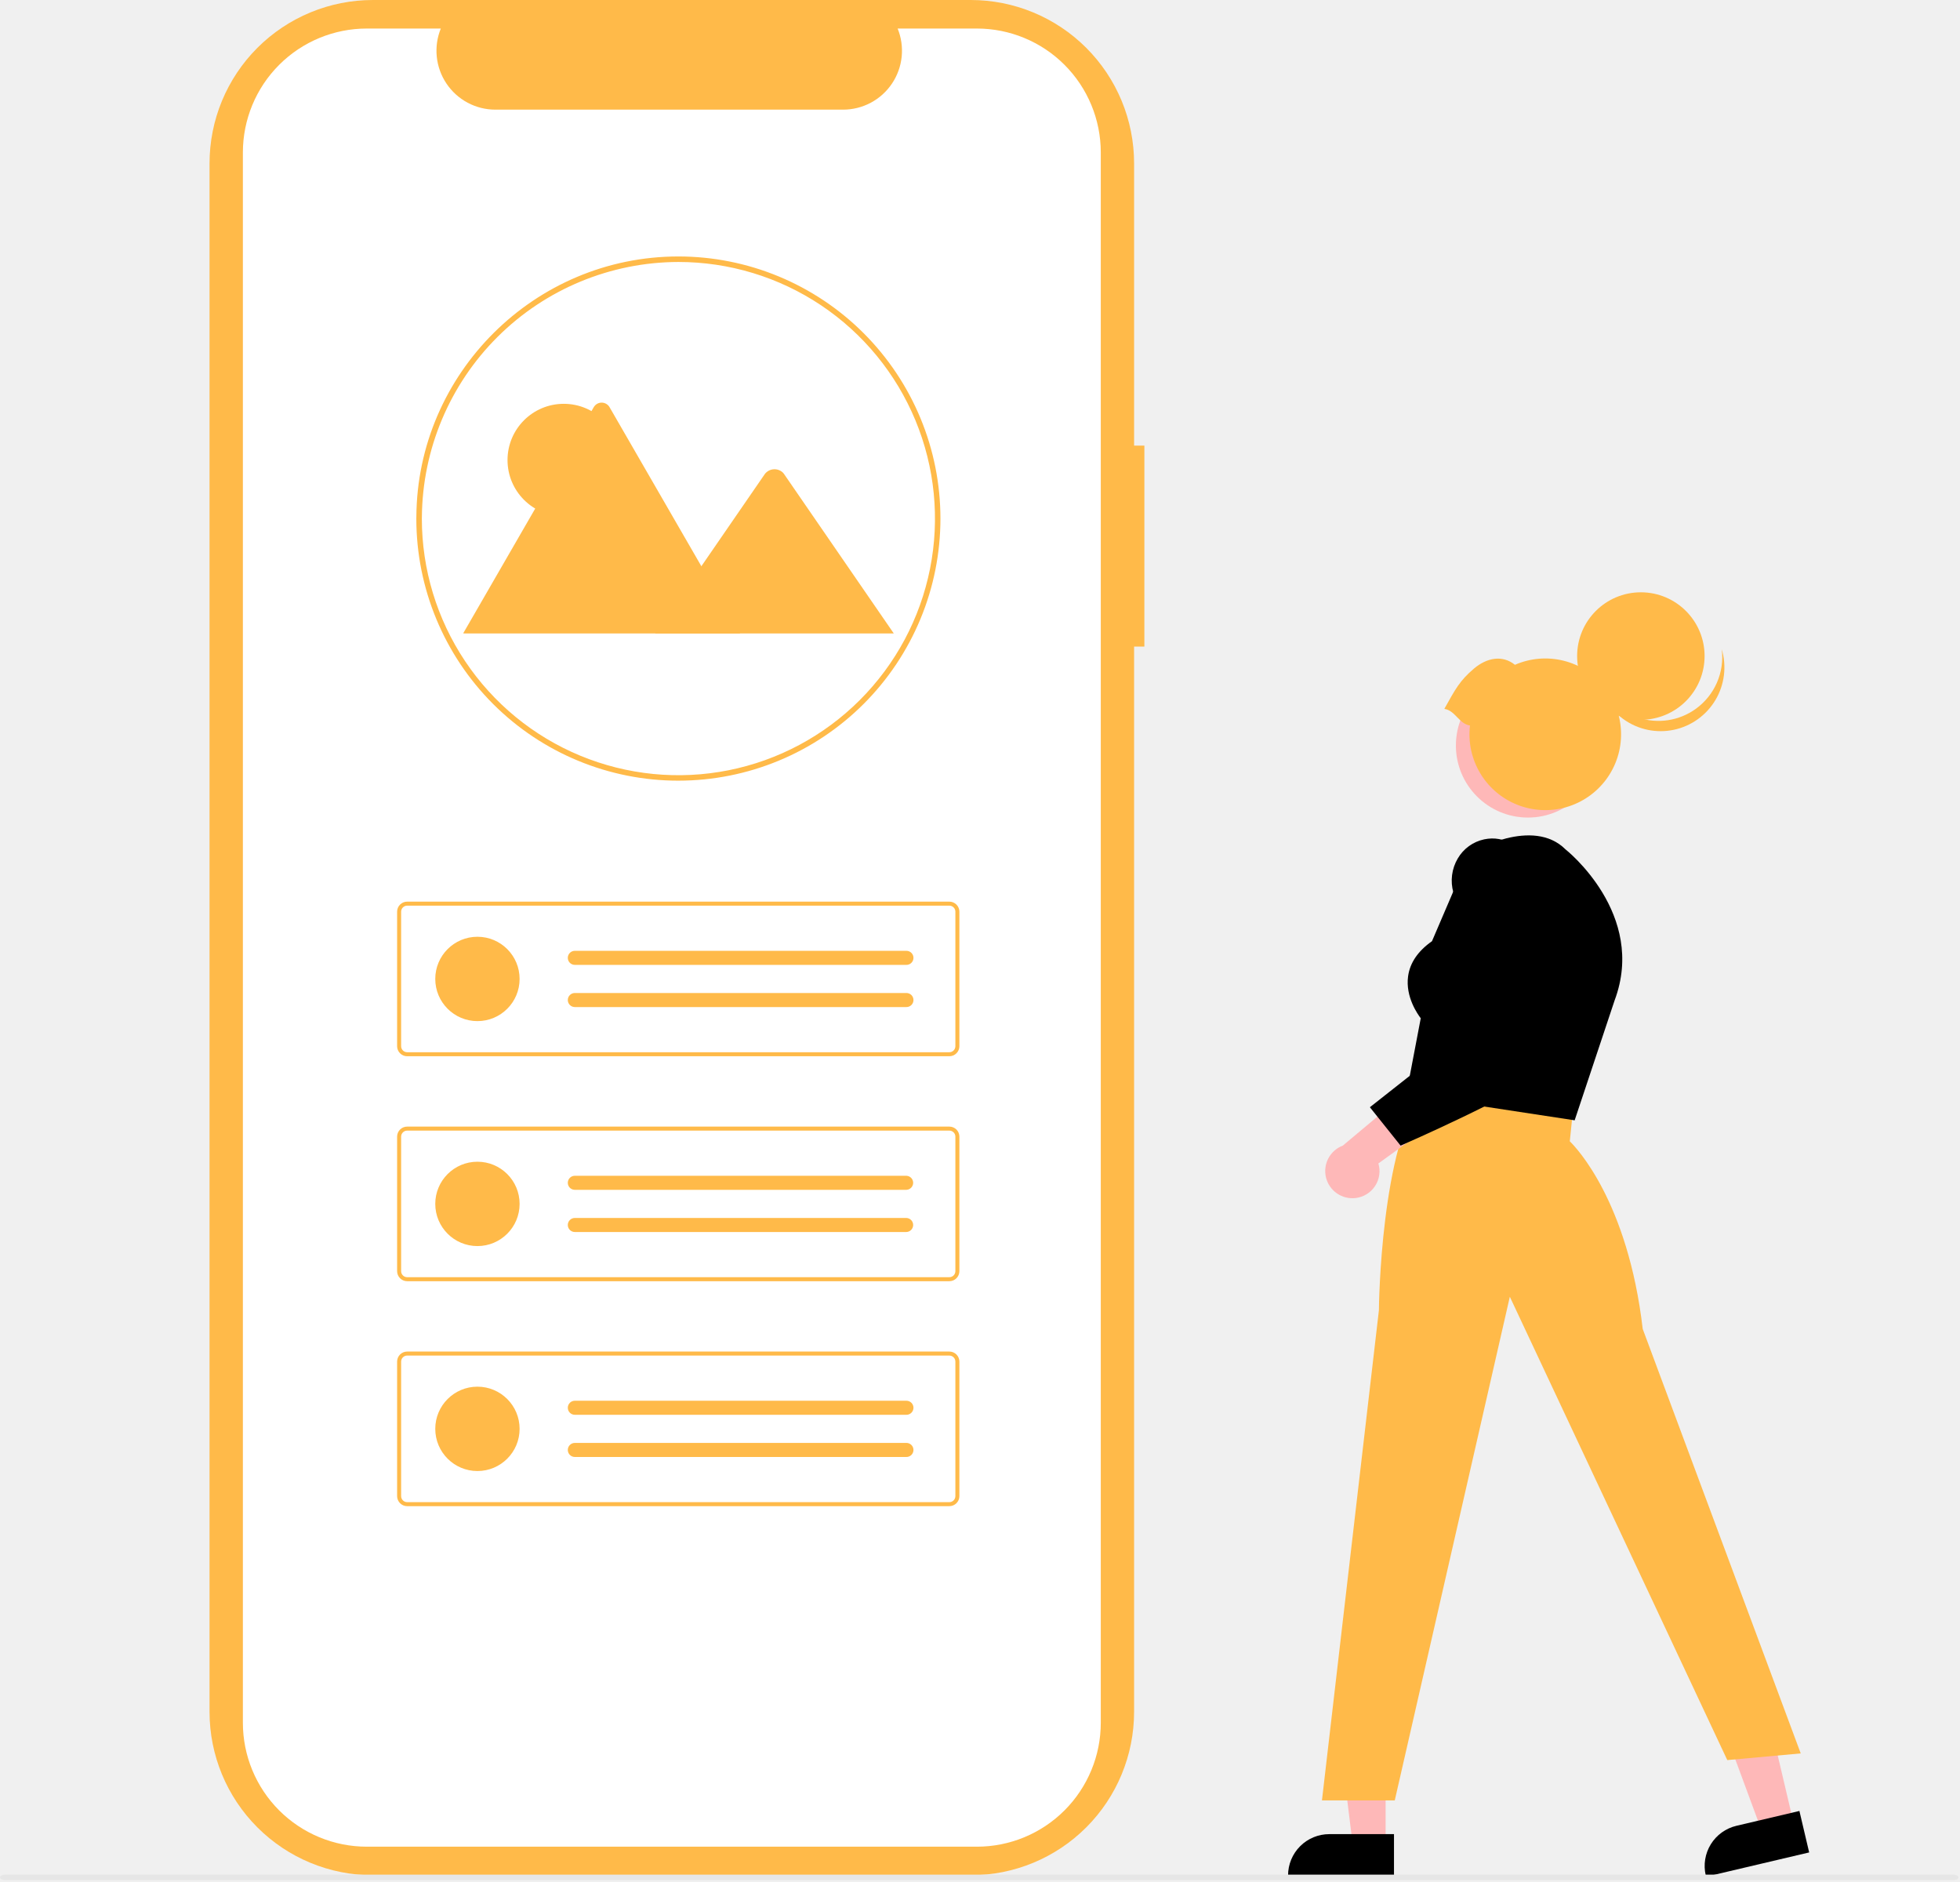
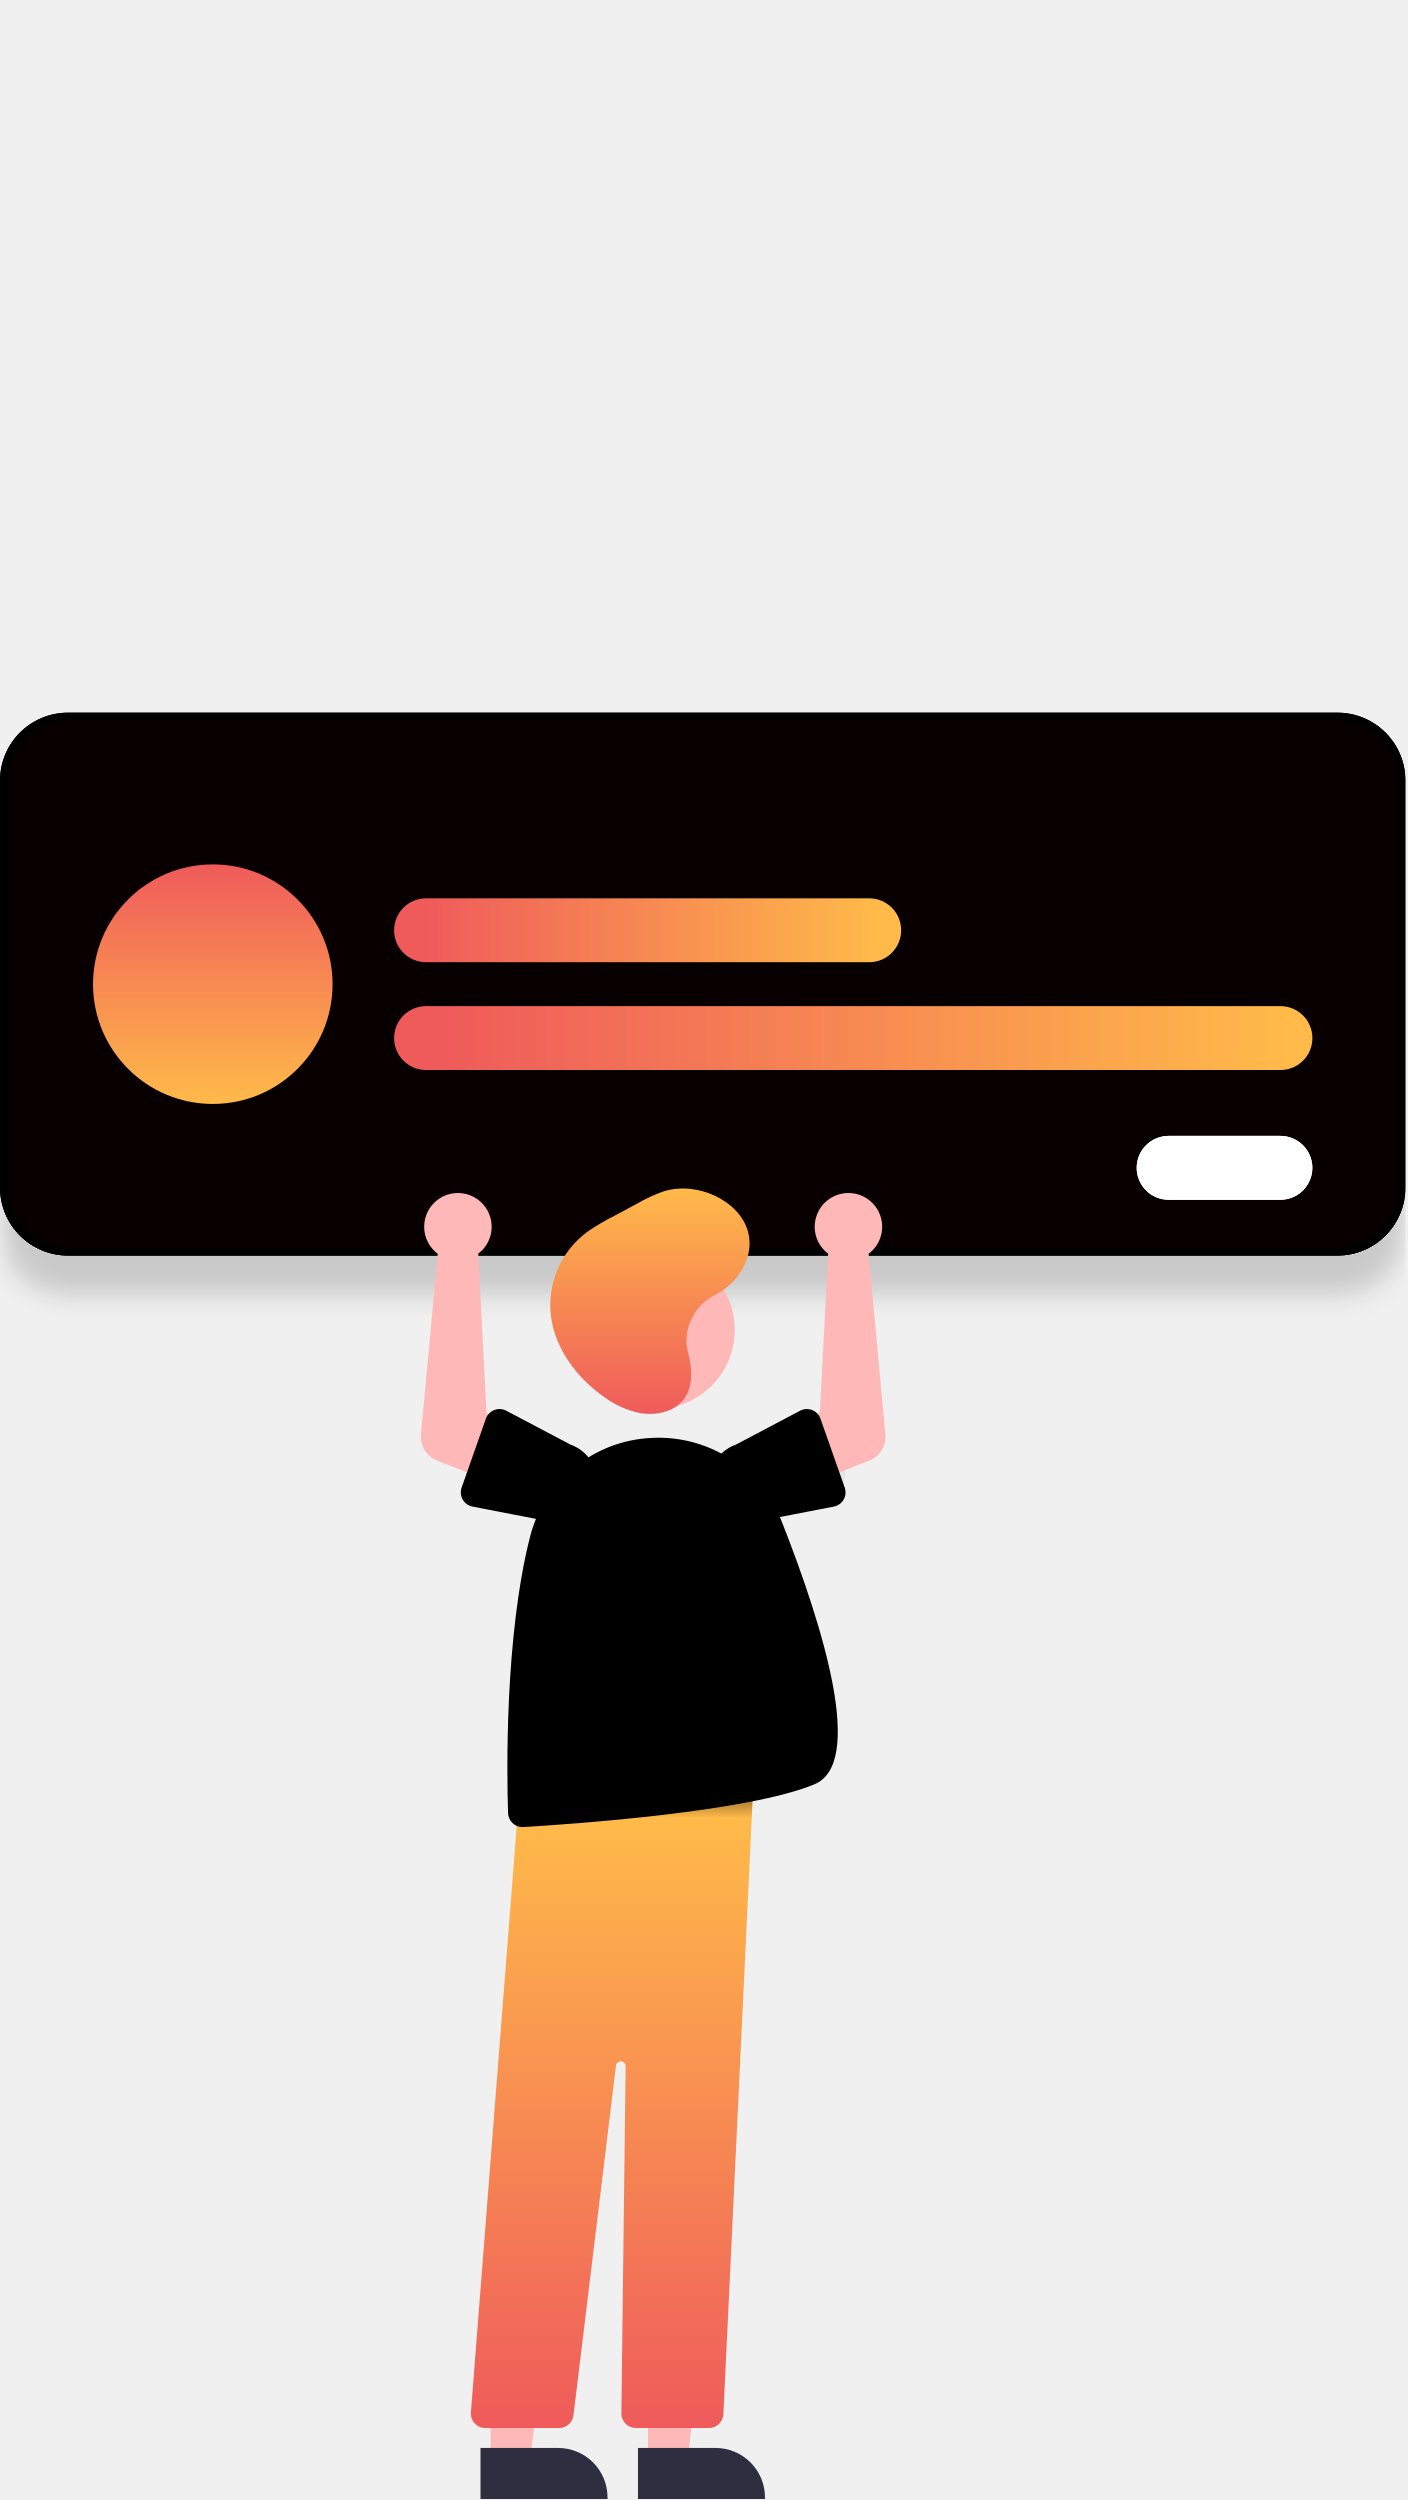
- <svg xmlns="http://www.w3.org/2000/svg" width="743" height="713" viewBox="0 0 743 713" fill="none">
-   <g clip-path="url(#clip0_8_38)">
-     <path d="M433.814 168.893H429.914V61.916C429.914 53.785 428.312 45.733 425.201 38.221C422.089 30.709 417.528 23.884 411.778 18.134C406.029 12.385 399.203 7.824 391.691 4.713C384.179 1.602 376.127 0.001 367.996 0.001H141.349C133.218 0.001 125.167 1.602 117.655 4.714C110.143 7.825 103.317 12.386 97.567 18.136C91.818 23.885 87.257 30.71 84.146 38.223C81.034 45.735 79.433 53.786 79.433 61.917V648.799C79.433 665.22 85.956 680.968 97.567 692.579C109.179 704.191 124.927 710.714 141.348 710.714H367.996C384.417 710.714 400.165 704.191 411.776 692.579C423.388 680.968 429.911 665.22 429.911 648.799V245.041H433.811L433.814 168.893Z" fill="#FFBA49" />
-     <path d="M417.287 57.768V652.943C417.285 665.393 412.339 677.333 403.537 686.138C394.734 694.942 382.795 699.891 370.345 699.895H139.045C126.59 699.897 114.644 694.951 105.835 686.146C97.026 677.341 92.076 665.398 92.072 652.943V57.768C92.076 45.313 97.026 33.37 105.835 24.566C114.643 15.761 126.589 10.815 139.043 10.817H167.101C165.723 14.205 165.199 17.88 165.574 21.518C165.949 25.156 167.212 28.646 169.252 31.682C171.292 34.717 174.046 37.206 177.273 38.928C180.499 40.649 184.1 41.552 187.757 41.557H319.625C323.282 41.552 326.883 40.649 330.109 38.928C333.336 37.206 336.09 34.717 338.13 31.682C340.17 28.646 341.433 25.156 341.808 21.518C342.183 17.88 341.659 14.205 340.281 10.817H370.336C382.786 10.819 394.726 15.765 403.53 24.568C412.334 33.37 417.283 45.309 417.287 57.759V57.768Z" fill="white" />
-     <path d="M257.16 295.875C230.826 295.885 205.566 285.434 186.937 266.82C168.308 248.207 157.835 222.955 157.823 196.621V196.533C157.823 196.325 157.823 196.106 157.835 195.898C158.135 141.498 202.698 97.198 257.16 97.198C270.205 97.197 283.123 99.766 295.175 104.757C307.227 109.749 318.179 117.065 327.403 126.289C336.628 135.513 343.946 146.463 348.939 158.515C353.932 170.567 356.502 183.484 356.503 196.53C356.503 209.575 353.935 222.492 348.943 234.545C343.952 246.597 336.635 257.548 327.411 266.773C318.188 275.998 307.237 283.316 295.185 288.308C283.133 293.301 270.216 295.871 257.171 295.872H257.16V295.875ZM257.16 99.288C231.486 99.345 206.872 109.532 188.665 127.634C170.459 145.736 160.132 170.292 159.927 195.965C159.916 196.187 159.916 196.365 159.916 196.534C159.914 215.77 165.616 234.575 176.301 250.571C186.986 266.566 202.175 279.034 219.946 286.397C237.718 293.76 257.273 295.688 276.14 291.937C295.007 288.185 312.338 278.924 325.941 265.322C339.544 251.721 348.808 234.392 352.562 215.525C356.316 196.659 354.391 177.103 347.03 159.33C339.669 141.558 327.204 126.368 311.21 115.68C295.215 104.993 276.411 99.288 257.175 99.288H257.16Z" fill="#FFBA49" />
-     <path d="M213.715 195.689C225.491 195.689 235.037 186.143 235.037 174.367C235.037 162.591 225.491 153.045 213.715 153.045C201.939 153.045 192.393 162.591 192.393 174.367C192.393 186.143 201.939 195.689 213.715 195.689Z" fill="#FFBA49" />
-     <path d="M280.577 240.07H175.977C175.846 240.072 175.715 240.061 175.586 240.039L225.058 154.353C225.36 153.819 225.798 153.375 226.328 153.066C226.857 152.757 227.459 152.594 228.073 152.594C228.686 152.594 229.288 152.757 229.818 153.066C230.347 153.375 230.785 153.819 231.087 154.353L264.287 211.853L265.877 214.604L280.577 240.07Z" fill="#FFBA49" />
-     <path d="M338.813 240.071H248.345L265.875 214.607L267.136 212.772L289.98 179.588C290.384 179.08 290.89 178.663 291.466 178.364C292.042 178.065 292.674 177.89 293.322 177.852C293.969 177.813 294.618 177.911 295.225 178.14C295.832 178.368 296.385 178.722 296.846 179.178C296.964 179.308 297.074 179.445 297.175 179.588L338.813 240.071Z" fill="#FFBA49" />
-     <path d="M359.881 400.317H154.344C153.335 400.316 152.367 399.915 151.654 399.201C150.94 398.488 150.539 397.52 150.538 396.511V345.527C150.539 344.518 150.941 343.551 151.654 342.837C152.368 342.124 153.335 341.722 154.344 341.721H359.881C360.89 341.722 361.857 342.124 362.571 342.837C363.284 343.551 363.686 344.518 363.687 345.527V396.512C363.686 397.521 363.284 398.488 362.571 399.202C361.857 399.915 360.89 400.317 359.881 400.318V400.317ZM154.344 343.243C153.738 343.244 153.158 343.484 152.729 343.913C152.301 344.341 152.06 344.921 152.06 345.527V396.512C152.06 397.118 152.301 397.698 152.729 398.126C153.158 398.555 153.738 398.795 154.344 398.796H359.881C360.487 398.795 361.067 398.555 361.495 398.126C361.924 397.698 362.164 397.118 362.165 396.512V345.527C362.164 344.921 361.924 344.341 361.495 343.913C361.067 343.484 360.487 343.244 359.881 343.243H154.344Z" fill="#FFBA49" />
-     <path d="M180.987 387.005C189.816 387.005 196.973 379.848 196.973 371.019C196.973 362.19 189.816 355.033 180.987 355.033C172.158 355.033 165.001 362.19 165.001 371.019C165.001 379.848 172.158 387.005 180.987 387.005Z" fill="#FFBA49" />
-     <path d="M217.908 360.361C217.201 360.361 216.523 360.642 216.024 361.141C215.524 361.641 215.243 362.319 215.243 363.025C215.243 363.732 215.524 364.41 216.024 364.91C216.523 365.409 217.201 365.69 217.908 365.69H343.513C343.868 365.704 344.221 365.646 344.554 365.521C344.886 365.396 345.19 365.206 345.447 364.962C345.705 364.718 345.911 364.425 346.054 364.1C346.197 363.775 346.274 363.425 346.28 363.07C346.285 362.716 346.22 362.363 346.088 362.034C345.956 361.704 345.759 361.405 345.509 361.153C345.26 360.9 344.962 360.7 344.634 360.565C344.307 360.429 343.955 360.36 343.6 360.362H217.908V360.361Z" fill="#FFBA49" />
-     <path d="M217.908 376.347C217.201 376.347 216.523 376.628 216.024 377.127C215.524 377.627 215.243 378.305 215.243 379.011C215.243 379.718 215.524 380.396 216.024 380.896C216.523 381.395 217.201 381.676 217.908 381.676H343.513C343.868 381.69 344.221 381.632 344.554 381.507C344.886 381.382 345.19 381.192 345.447 380.948C345.705 380.704 345.911 380.411 346.054 380.086C346.197 379.761 346.274 379.411 346.28 379.056C346.285 378.702 346.22 378.349 346.088 378.02C345.956 377.69 345.759 377.391 345.509 377.139C345.26 376.886 344.962 376.686 344.634 376.551C344.307 376.415 343.955 376.346 343.6 376.348H217.908V376.347Z" fill="#FFBA49" />
-     <path d="M359.881 485.577H154.344C153.335 485.576 152.367 485.175 151.654 484.461C150.94 483.748 150.539 482.78 150.538 481.771V430.787C150.539 429.778 150.941 428.811 151.654 428.097C152.368 427.384 153.335 426.982 154.344 426.981H359.881C360.89 426.982 361.857 427.384 362.571 428.097C363.284 428.811 363.686 429.778 363.687 430.787V481.772C363.685 482.781 363.284 483.748 362.57 484.461C361.857 485.174 360.89 485.576 359.881 485.577ZM154.344 428.503C153.738 428.504 153.158 428.744 152.729 429.173C152.301 429.601 152.06 430.181 152.06 430.787V481.772C152.06 482.378 152.301 482.958 152.729 483.386C153.158 483.815 153.738 484.055 154.344 484.056H359.881C360.487 484.055 361.067 483.815 361.495 483.386C361.924 482.958 362.164 482.378 362.165 481.772V430.787C362.164 430.181 361.924 429.601 361.495 429.173C361.067 428.744 360.487 428.504 359.881 428.503H154.344Z" fill="#FFBA49" />
-     <path d="M180.987 472.264C189.816 472.264 196.973 465.107 196.973 456.278C196.973 447.449 189.816 440.292 180.987 440.292C172.158 440.292 165.001 447.449 165.001 456.278C165.001 465.107 172.158 472.264 180.987 472.264Z" fill="#FFBA49" />
-     <path d="M217.908 445.618C217.201 445.618 216.523 445.899 216.024 446.398C215.524 446.898 215.243 447.576 215.243 448.282C215.243 448.989 215.524 449.667 216.024 450.167C216.523 450.666 217.201 450.947 217.908 450.947H343.513C344.21 450.943 344.877 450.666 345.372 450.176C345.867 449.686 346.151 449.022 346.162 448.326C346.174 447.629 345.912 446.956 345.433 446.45C344.954 445.944 344.296 445.646 343.6 445.619H217.908V445.618Z" fill="#FFBA49" />
-     <path d="M217.908 461.607C217.201 461.607 216.523 461.888 216.024 462.387C215.524 462.887 215.243 463.565 215.243 464.272C215.243 464.978 215.524 465.656 216.024 466.156C216.523 466.655 217.201 466.936 217.908 466.936H343.513C344.21 466.932 344.877 466.656 345.372 466.166C345.867 465.676 346.151 465.011 346.162 464.315C346.174 463.618 345.912 462.945 345.433 462.439C344.954 461.933 344.296 461.635 343.6 461.608H217.908V461.607Z" fill="#FFBA49" />
-     <path d="M359.881 570.836H154.344C153.335 570.835 152.367 570.434 151.654 569.72C150.94 569.007 150.539 568.039 150.538 567.03V516.046C150.539 515.037 150.941 514.07 151.654 513.356C152.368 512.643 153.335 512.241 154.344 512.24H359.881C360.89 512.241 361.857 512.643 362.571 513.356C363.284 514.07 363.686 515.037 363.687 516.046V567.031C363.686 568.04 363.284 569.007 362.571 569.721C361.857 570.434 360.89 570.836 359.881 570.837V570.836ZM154.344 513.762C153.738 513.763 153.158 514.003 152.729 514.432C152.301 514.86 152.06 515.44 152.06 516.046V567.031C152.06 567.637 152.301 568.217 152.729 568.645C153.158 569.074 153.738 569.314 154.344 569.315H359.881C360.487 569.314 361.067 569.074 361.495 568.645C361.924 568.217 362.164 567.637 362.165 567.031V516.046C362.164 515.44 361.924 514.86 361.495 514.432C361.067 514.003 360.487 513.763 359.881 513.762H154.344Z" fill="#FFBA49" />
-     <path d="M180.987 557.524C189.816 557.524 196.973 550.367 196.973 541.538C196.973 532.709 189.816 525.552 180.987 525.552C172.158 525.552 165.001 532.709 165.001 541.538C165.001 550.367 172.158 557.524 180.987 557.524Z" fill="#FFBA49" />
-     <path d="M217.908 530.88C217.201 530.88 216.523 531.161 216.024 531.66C215.524 532.16 215.243 532.838 215.243 533.544C215.243 534.251 215.524 534.929 216.024 535.429C216.523 535.928 217.201 536.209 217.908 536.209H343.513C343.868 536.223 344.221 536.165 344.554 536.04C344.886 535.915 345.19 535.725 345.447 535.481C345.705 535.237 345.911 534.944 346.054 534.619C346.197 534.294 346.274 533.944 346.28 533.589C346.285 533.235 346.22 532.882 346.088 532.553C345.956 532.224 345.759 531.924 345.509 531.672C345.26 531.419 344.962 531.219 344.634 531.084C344.307 530.948 343.955 530.879 343.6 530.881H217.908V530.88Z" fill="#FFBA49" />
-     <path d="M217.908 546.866C217.201 546.866 216.523 547.147 216.024 547.646C215.524 548.146 215.243 548.824 215.243 549.531C215.243 550.237 215.524 550.915 216.024 551.415C216.523 551.914 217.201 552.195 217.908 552.195H343.513C343.868 552.209 344.221 552.151 344.554 552.026C344.886 551.901 345.19 551.711 345.447 551.467C345.705 551.223 345.911 550.93 346.054 550.605C346.197 550.28 346.274 549.93 346.28 549.575C346.285 549.221 346.22 548.868 346.088 548.539C345.956 548.209 345.759 547.91 345.509 547.658C345.26 547.405 344.962 547.205 344.634 547.07C344.307 546.934 343.955 546.865 343.6 546.867H217.908V546.866Z" fill="#FFBA49" />
-     <path d="M525.26 699.204H512.806L506.882 651.171H525.261L525.26 699.204Z" fill="#FEB8B8" />
-     <path d="M528.436 711.275H488.282V710.767C488.282 706.622 489.929 702.647 492.86 699.716C495.79 696.785 499.765 695.138 503.91 695.138H528.437L528.436 711.275Z" fill="black" />
-     <path d="M679.962 691.05L667.837 693.904L651.059 648.504L668.949 644.291L679.962 691.05Z" fill="#FEB8B8" />
-     <path d="M685.821 702.072L646.736 711.272L646.62 710.778C646.149 708.78 646.076 706.709 646.406 704.682C646.735 702.656 647.461 700.715 648.541 698.969C649.621 697.223 651.034 695.707 652.7 694.508C654.366 693.308 656.252 692.449 658.25 691.978L682.122 686.357L685.821 702.072Z" fill="black" />
-     <path d="M522.716 496.608C522.74 494.108 523.481 435.031 539.674 412.695L539.913 412.365L596.344 420.151L595.082 432.551C597.564 434.965 617.088 455.367 622.726 503.679L682.626 664.546L654.781 667.077L572.349 491.468L528.729 682.352H501.129L522.716 496.608Z" fill="#FFBA49" />
-     <path d="M533.063 414.875L538.579 385.915C537.499 384.525 532.714 377.85 533.779 370.025C534.474 364.92 537.521 360.443 542.838 356.716L557.138 323.354L557.331 323.241C558.294 322.674 581.059 309.51 593.47 321.93C593.78 322.17 624.337 346.43 612.07 379.148L596.922 424.598L533.063 414.875Z" fill="black" />
-     <path d="M513.871 454.055C515.358 453.885 516.79 453.391 518.066 452.607C519.342 451.824 520.43 450.771 521.255 449.521C522.08 448.271 522.62 446.856 522.839 445.375C523.057 443.894 522.948 442.383 522.52 440.949L552.047 419.676L534.371 412.953L509.042 434.185C506.686 435.07 504.736 436.787 503.56 439.011C502.383 441.236 502.062 443.814 502.656 446.259C503.25 448.704 504.719 450.847 506.785 452.284C508.851 453.72 511.372 454.351 513.871 454.056V454.055Z" fill="#FEB8B8" />
-     <path d="M519.298 419.641L564.376 384.125L550.976 338.338C550.344 336.17 550.166 333.895 550.452 331.655C550.737 329.415 551.481 327.258 552.637 325.318C553.707 323.489 555.147 321.904 556.865 320.665C558.583 319.425 560.541 318.557 562.614 318.118C570.331 316.485 577.336 320.806 583.431 330.963L583.478 331.055C584.486 333.52 607.97 391.571 590.039 403.986C572.498 416.129 531.824 433.807 531.415 433.986L530.938 434.192L519.298 419.641Z" fill="black" />
-     <path d="M579.209 309.856C594.291 309.856 606.517 297.63 606.517 282.548C606.517 267.466 594.291 255.24 579.209 255.24C564.127 255.24 551.901 267.466 551.901 282.548C551.901 297.63 564.127 309.856 579.209 309.856Z" fill="#FEB8B8" />
-     <path d="M622.02 272.798C635.362 272.798 646.178 261.982 646.178 248.64C646.178 235.298 635.362 224.482 622.02 224.482C608.678 224.482 597.862 235.298 597.862 248.64C597.862 261.982 608.678 272.798 622.02 272.798Z" fill="#FFBA49" />
-     <path d="M642.856 268.645C639.729 270.903 636.107 272.38 632.293 272.952C628.478 273.524 624.583 273.175 620.931 271.933C617.279 270.691 613.978 268.593 611.303 265.814C608.628 263.035 606.658 259.656 605.556 255.96C605.972 259.274 607.07 262.466 608.782 265.335C610.494 268.203 612.783 270.685 615.502 272.624C618.222 274.563 621.314 275.917 624.584 276.601C627.854 277.284 631.23 277.283 634.498 276.595C637.767 275.908 640.858 274.551 643.576 272.608C646.293 270.666 648.579 268.182 650.288 265.311C651.996 262.441 653.091 259.248 653.503 255.933C653.916 252.618 653.636 249.254 652.682 246.053C653.222 250.354 652.595 254.721 650.866 258.696C649.137 262.671 646.371 266.108 642.856 268.645Z" fill="#FFBA49" />
-     <path d="M547.518 268.669C551.735 261.119 553.349 257.969 558.787 253.369C563.596 249.308 569.511 248.116 574.282 251.963C580.084 249.43 586.561 248.883 592.706 250.409C598.851 251.935 604.32 255.447 608.263 260.401C612.207 265.354 614.404 271.471 614.513 277.802C614.623 284.132 612.639 290.322 608.869 295.409C605.1 300.496 599.755 304.195 593.667 305.933C587.579 307.67 581.087 307.349 575.2 305.017C569.314 302.686 564.362 298.476 561.113 293.042C557.865 287.607 556.503 281.252 557.238 274.963C553.09 274.384 551.665 269.255 547.518 268.669Z" fill="#FFBA49" />
-     <path d="M740.479 712.575H1.938C0.867 712.575 0 712.107 0 711.53C0 710.953 0.868 710.485 1.938 710.485H740.479C741.549 710.485 742.417 710.953 742.417 711.53C742.417 712.107 741.55 712.575 740.479 712.575Z" fill="#E6E6E6" />
+ <svg xmlns="http://www.w3.org/2000/svg" width="438" height="778" viewBox="0 0 438 778" fill="none">
+   <g clip-path="url(#clip0_14_3)">
+     <g filter="url(#filter0_d_14_3)">
+       <path d="M416.247 390.766H21.123C15.523 390.76 10.154 388.532 6.194 384.573C2.234 380.613 0.006 375.243 0 369.643V242.905C0.006 237.305 2.234 231.936 6.194 227.976C10.154 224.016 15.523 221.789 21.123 221.782H416.247C421.847 221.789 427.216 224.016 431.176 227.976C435.136 231.936 437.364 237.305 437.37 242.905V369.643C437.364 375.243 435.136 380.613 431.176 384.573C427.216 388.532 421.847 390.76 416.247 390.766Z" fill="#080000" />
+     </g>
+     <path d="M416.247 390.766H21.123C15.523 390.76 10.154 388.532 6.194 384.573C2.234 380.613 0.006 375.243 0 369.643V242.905C0.006 237.305 2.234 231.936 6.194 227.976C10.154 224.016 15.523 221.789 21.123 221.782H416.247C421.847 221.789 427.216 224.016 431.176 227.976C435.136 231.936 437.364 237.305 437.37 242.905V369.643C437.364 375.243 435.136 380.613 431.176 384.573C427.216 388.532 421.847 390.76 416.247 390.766V390.766ZM21.123 224.267C16.182 224.273 11.444 226.238 7.95 229.733C4.456 233.227 2.491 237.964 2.485 242.905V369.643C2.491 374.585 4.456 379.322 7.95 382.816C11.444 386.31 16.182 388.276 21.123 388.281H416.247C421.188 388.276 425.926 386.31 429.42 382.816C432.914 379.322 434.879 374.585 434.885 369.643V242.905C434.879 237.964 432.914 233.227 429.42 229.733C425.926 226.238 421.188 224.273 416.247 224.267H21.123Z" fill="black" />
+     <path d="M270.5 299.44H132.579C129.943 299.44 127.414 298.393 125.55 296.529C123.686 294.665 122.639 292.136 122.639 289.5C122.639 286.864 123.686 284.336 125.55 282.471C127.414 280.607 129.943 279.56 132.579 279.56H270.5C273.136 279.56 275.664 280.607 277.528 282.471C279.393 284.336 280.44 286.864 280.44 289.5C280.44 292.136 279.393 294.665 277.528 296.529C275.664 298.393 273.136 299.44 270.5 299.44V299.44Z" fill="url(#paint0_linear_14_3)" />
+     <path d="M398.48 332.989H132.579C129.943 332.989 127.414 331.941 125.55 330.077C123.686 328.213 122.639 325.685 122.639 323.048C122.639 320.412 123.686 317.884 125.55 316.02C127.414 314.156 129.943 313.108 132.579 313.108H398.48C401.116 313.108 403.645 314.156 405.509 316.02C407.373 317.884 408.42 320.412 408.42 323.048C408.42 325.685 407.373 328.213 405.509 330.077C403.645 331.941 401.116 332.989 398.48 332.989Z" fill="url(#paint1_linear_14_3)" />
+     <path d="M66.226 343.55C86.813 343.55 103.502 326.861 103.502 306.274C103.502 285.687 86.813 268.999 66.226 268.999C45.639 268.999 28.95 285.687 28.95 306.274C28.95 326.861 45.639 343.55 66.226 343.55Z" fill="url(#paint2_linear_14_3)" />
+     <path d="M398.465 373.371H363.675C361.038 373.371 358.51 372.324 356.646 370.46C354.782 368.595 353.734 366.067 353.734 363.431C353.734 360.794 354.782 358.266 356.646 356.402C358.51 354.538 361.038 353.49 363.675 353.49H398.465C399.771 353.49 401.063 353.748 402.269 354.247C403.475 354.747 404.571 355.479 405.494 356.402C406.417 357.325 407.149 358.421 407.649 359.627C408.149 360.833 408.406 362.125 408.406 363.431C408.406 364.736 408.149 366.029 407.649 367.235C407.149 368.441 406.417 369.536 405.494 370.46C404.571 371.383 403.475 372.115 402.269 372.614C401.063 373.114 399.771 373.371 398.465 373.371V373.371Z" fill="white" />
+     <path d="M398.465 373.371H363.675C361.038 373.371 358.51 372.324 356.646 370.46C354.782 368.595 353.734 366.067 353.734 363.431C353.734 360.794 354.782 358.266 356.646 356.402C358.51 354.538 361.038 353.49 363.675 353.49H398.465C399.771 353.49 401.063 353.748 402.269 354.247C403.475 354.747 404.571 355.479 405.494 356.402C406.417 357.325 407.149 358.421 407.649 359.627C408.149 360.833 408.406 362.125 408.406 363.431C408.406 364.736 408.149 366.029 407.649 367.235C407.149 368.441 406.417 369.536 405.494 370.46C404.571 371.383 403.475 372.115 402.269 372.614C401.063 373.114 399.771 373.371 398.465 373.371V373.371Z" fill="white" />
+     <path d="M257.517 464.472H180.772C179.305 464.472 177.898 463.889 176.861 462.852C175.824 461.814 175.241 460.407 175.241 458.941C175.241 457.474 175.824 456.067 176.861 455.029C177.898 453.992 179.305 453.409 180.772 453.409H257.517C258.982 453.411 260.387 453.995 261.423 455.032C262.459 456.069 263.04 457.475 263.04 458.941C263.04 460.406 262.459 461.812 261.423 462.849C260.387 463.886 258.982 464.47 257.517 464.472V464.472Z" fill="#E6E6E6" />
+     <path d="M201.657 765.803H213.917L219.749 718.515L201.655 718.516L201.657 765.803Z" fill="#FFB8B8" />
+     <path d="M198.53 761.801L222.673 761.8H222.674C224.695 761.8 226.696 762.198 228.562 762.971C230.429 763.744 232.125 764.877 233.554 766.306C234.983 767.735 236.116 769.431 236.89 771.298C237.663 773.165 238.061 775.165 238.061 777.186V777.686L198.53 777.687L198.53 761.801Z" fill="#2F2E41" />
+     <path d="M152.657 765.803H164.917L170.749 718.515L152.655 718.516L152.657 765.803Z" fill="#FFB8B8" />
+     <path d="M149.53 761.801L173.673 761.8H173.674C175.695 761.8 177.696 762.198 179.562 762.971C181.429 763.744 183.125 764.877 184.554 766.306C185.983 767.735 187.116 769.431 187.89 771.298C188.663 773.165 189.061 775.165 189.061 777.186V777.686L149.53 777.687L149.53 761.801Z" fill="#2F2E41" />
+     <path d="M204.104 438.422C217.669 438.422 228.665 427.426 228.665 413.861C228.665 400.297 217.669 389.3 204.104 389.3C190.539 389.3 179.543 400.297 179.543 413.861C179.543 427.426 190.539 438.422 204.104 438.422Z" fill="#FFB8B8" />
+     <path d="M220.62 755.597H197.87C197.274 755.597 196.685 755.479 196.135 755.249C195.586 755.02 195.087 754.683 194.669 754.26C194.25 753.836 193.92 753.333 193.697 752.781C193.474 752.229 193.363 751.638 193.37 751.042L194.692 643.011C194.697 642.628 194.555 642.257 194.294 641.975C194.034 641.693 193.675 641.521 193.292 641.496C192.91 641.47 192.531 641.592 192.236 641.837C191.94 642.081 191.75 642.43 191.703 642.811L178.462 751.641C178.329 752.732 177.801 753.736 176.978 754.465C176.155 755.194 175.094 755.596 173.995 755.597H151.026C150.406 755.597 149.792 755.469 149.223 755.22C148.655 754.972 148.144 754.608 147.722 754.153C147.301 753.697 146.979 753.159 146.775 752.573C146.571 751.987 146.491 751.365 146.54 750.747L161.707 556.671L162.12 556.626L234.749 548.783L225.116 751.311C225.062 752.467 224.565 753.557 223.727 754.355C222.89 755.154 221.777 755.598 220.62 755.597V755.597Z" fill="url(#paint3_linear_14_3)" />
+     <path d="M256.462 389.037C256.848 389.434 257.265 389.799 257.708 390.13L255.13 439.657L244.406 445.147L250.577 462.415L270.506 454.54C272.117 453.904 273.477 452.762 274.383 451.287C275.289 449.812 275.692 448.083 275.532 446.359L270.311 390.18C272.02 388.905 273.3 387.141 273.981 385.121C274.662 383.101 274.712 380.921 274.124 378.872C273.536 376.823 272.339 375.002 270.69 373.65C269.042 372.298 267.022 371.48 264.897 371.305C262.773 371.13 260.645 371.605 258.798 372.669C256.95 373.732 255.47 375.333 254.555 377.258C253.639 379.183 253.331 381.341 253.672 383.445C254.013 385.549 254.986 387.5 256.463 389.037H256.462Z" fill="#FFB8B8" />
+     <path d="M255.334 441.5L262.878 462.939C263.093 463.549 263.173 464.198 263.114 464.842C263.056 465.486 262.859 466.11 262.537 466.671C262.215 467.232 261.777 467.717 261.251 468.093C260.725 468.469 260.124 468.728 259.489 468.851L237.244 473.158C234.116 474.239 230.688 474.036 227.71 472.593C224.733 471.15 222.449 468.585 221.36 465.46C220.271 462.336 220.465 458.907 221.9 455.926C223.336 452.945 225.894 450.654 229.016 449.557L248.99 439.014C249.562 438.712 250.192 438.537 250.837 438.501C251.483 438.465 252.129 438.568 252.731 438.804C253.333 439.04 253.877 439.403 254.326 439.868C254.776 440.334 255.119 440.89 255.334 441.5V441.5Z" fill="black" />
+     <path d="M150.076 389.037C149.69 389.434 149.273 389.799 148.83 390.13L151.408 439.657L162.133 445.147L155.962 462.415L136.032 454.54C134.422 453.904 133.062 452.762 132.156 451.287C131.249 449.812 130.846 448.083 131.006 446.359L136.227 390.18C134.519 388.905 133.239 387.141 132.558 385.121C131.877 383.101 131.827 380.921 132.414 378.872C133.002 376.823 134.2 375.002 135.848 373.65C137.496 372.298 139.517 371.48 141.641 371.305C143.766 371.13 145.893 371.605 147.741 372.669C149.588 373.732 151.068 375.333 151.984 377.258C152.9 379.182 153.208 381.341 152.867 383.445C152.526 385.549 151.553 387.5 150.076 389.037V389.037Z" fill="#FFB8B8" />
+     <path d="M153.808 438.804C154.41 438.568 155.056 438.464 155.701 438.5C156.347 438.537 156.977 438.712 157.549 439.014L177.523 449.557C180.644 450.654 183.203 452.945 184.638 455.926C186.073 458.907 186.268 462.336 185.179 465.46C184.089 468.585 181.806 471.15 178.828 472.593C175.851 474.036 172.422 474.239 169.295 473.158L147.05 468.851C146.415 468.728 145.814 468.469 145.288 468.093C144.762 467.717 144.323 467.232 144.002 466.671C143.68 466.11 143.483 465.486 143.424 464.842C143.365 464.198 143.446 463.549 143.661 462.939L151.205 441.5C151.419 440.89 151.763 440.333 152.212 439.868C152.661 439.403 153.206 439.04 153.808 438.804Z" fill="black" />
+     <path d="M162.591 568.585C161.424 568.583 160.304 568.127 159.468 567.313C158.631 566.5 158.143 565.393 158.107 564.227C157.711 551.956 157.031 509.495 164.929 478.322C167.085 469.806 171.923 462.21 178.729 456.656C185.535 451.103 193.947 447.886 202.722 447.483V447.483C211.359 447.011 219.925 449.271 227.205 453.942C234.486 458.614 240.11 465.459 243.281 473.506C256.556 507.209 269.098 548.752 253.462 555.268C232.967 563.807 178.938 567.614 162.867 568.577C162.775 568.583 162.683 568.585 162.591 568.585Z" fill="black" />
+     <path d="M213.643 418.048C213.514 414.915 214.3 411.812 215.906 409.118C217.511 406.425 219.866 404.257 222.684 402.88C230.15 399.026 234.84 390.805 232.784 383.298C230.154 373.689 217.076 367.457 206.479 370.763C203.612 371.781 200.846 373.067 198.218 374.603L191.295 378.314C188.338 379.794 185.486 381.477 182.761 383.351C178.68 386.359 175.48 390.408 173.498 395.075C171.515 399.742 170.822 404.855 171.491 409.881C172.854 419.65 179.252 428.609 188.009 434.742C191.358 437.245 195.226 438.965 199.328 439.774C203.525 440.466 208.198 439.679 211.267 437.069C216.063 432.989 215.568 426.158 214.016 420.452C213.811 419.665 213.686 418.86 213.643 418.048V418.048Z" fill="url(#paint4_linear_14_3)" />
  </g>
  <defs>
-     <clipPath id="clip0_8_38">
-       <rect width="742.418" height="712.575" fill="white" />
+     <filter id="filter0_d_14_3" x="-8" y="221.782" width="453.37" height="188.984" filterUnits="userSpaceOnUse" color-interpolation-filters="sRGB">
+       <feFlood flood-opacity="0" result="BackgroundImageFix" />
+       <feColorMatrix in="SourceAlpha" type="matrix" values="0 0 0 0 0 0 0 0 0 0 0 0 0 0 0 0 0 0 127 0" result="hardAlpha" />
+       <feOffset dy="12" />
+       <feGaussianBlur stdDeviation="4" />
+       <feComposite in2="hardAlpha" operator="out" />
+       <feColorMatrix type="matrix" values="0 0 0 0 0 0 0 0 0 0 0 0 0 0 0 0 0 0 0.16 0" />
+       <feBlend mode="normal" in2="BackgroundImageFix" result="effect1_dropShadow_14_3" />
+       <feBlend mode="normal" in="SourceGraphic" in2="effect1_dropShadow_14_3" result="shape" />
+     </filter>
+     <linearGradient id="paint0_linear_14_3" x1="132.5" y1="290" x2="273.5" y2="290" gradientUnits="userSpaceOnUse">
+       <stop stop-color="#EF5B5B" />
+       <stop offset="1" stop-color="#FFBA49" />
+     </linearGradient>
+     <linearGradient id="paint1_linear_14_3" x1="138" y1="323" x2="401" y2="323" gradientUnits="userSpaceOnUse">
+       <stop stop-color="#EF5B5B" />
+       <stop offset="1" stop-color="#FFBA49" />
+     </linearGradient>
+     <linearGradient id="paint2_linear_14_3" x1="66.226" y1="268.999" x2="66.226" y2="343.55" gradientUnits="userSpaceOnUse">
+       <stop stop-color="#EF5B5B" />
+       <stop offset="1" stop-color="#FFBA49" />
+     </linearGradient>
+     <linearGradient id="paint3_linear_14_3" x1="190.637" y1="548.783" x2="190.637" y2="755.597" gradientUnits="userSpaceOnUse">
+       <stop />
+       <stop offset="0.082" stop-color="#FFBA49" />
+       <stop offset="1" stop-color="#EF5B5B" />
+       <stop offset="1" stop-color="#FFBA49" stop-opacity="0.01" />
+     </linearGradient>
+     <linearGradient id="paint4_linear_14_3" x1="202.256" y1="369.869" x2="202.256" y2="440.012" gradientUnits="userSpaceOnUse">
+       <stop stop-color="#FFBA49" />
+       <stop offset="1" stop-color="#EF5B5B" />
+     </linearGradient>
+     <clipPath id="clip0_14_3">
+       <rect width="437.37" height="777.687" fill="white" />
    </clipPath>
  </defs>
</svg>
